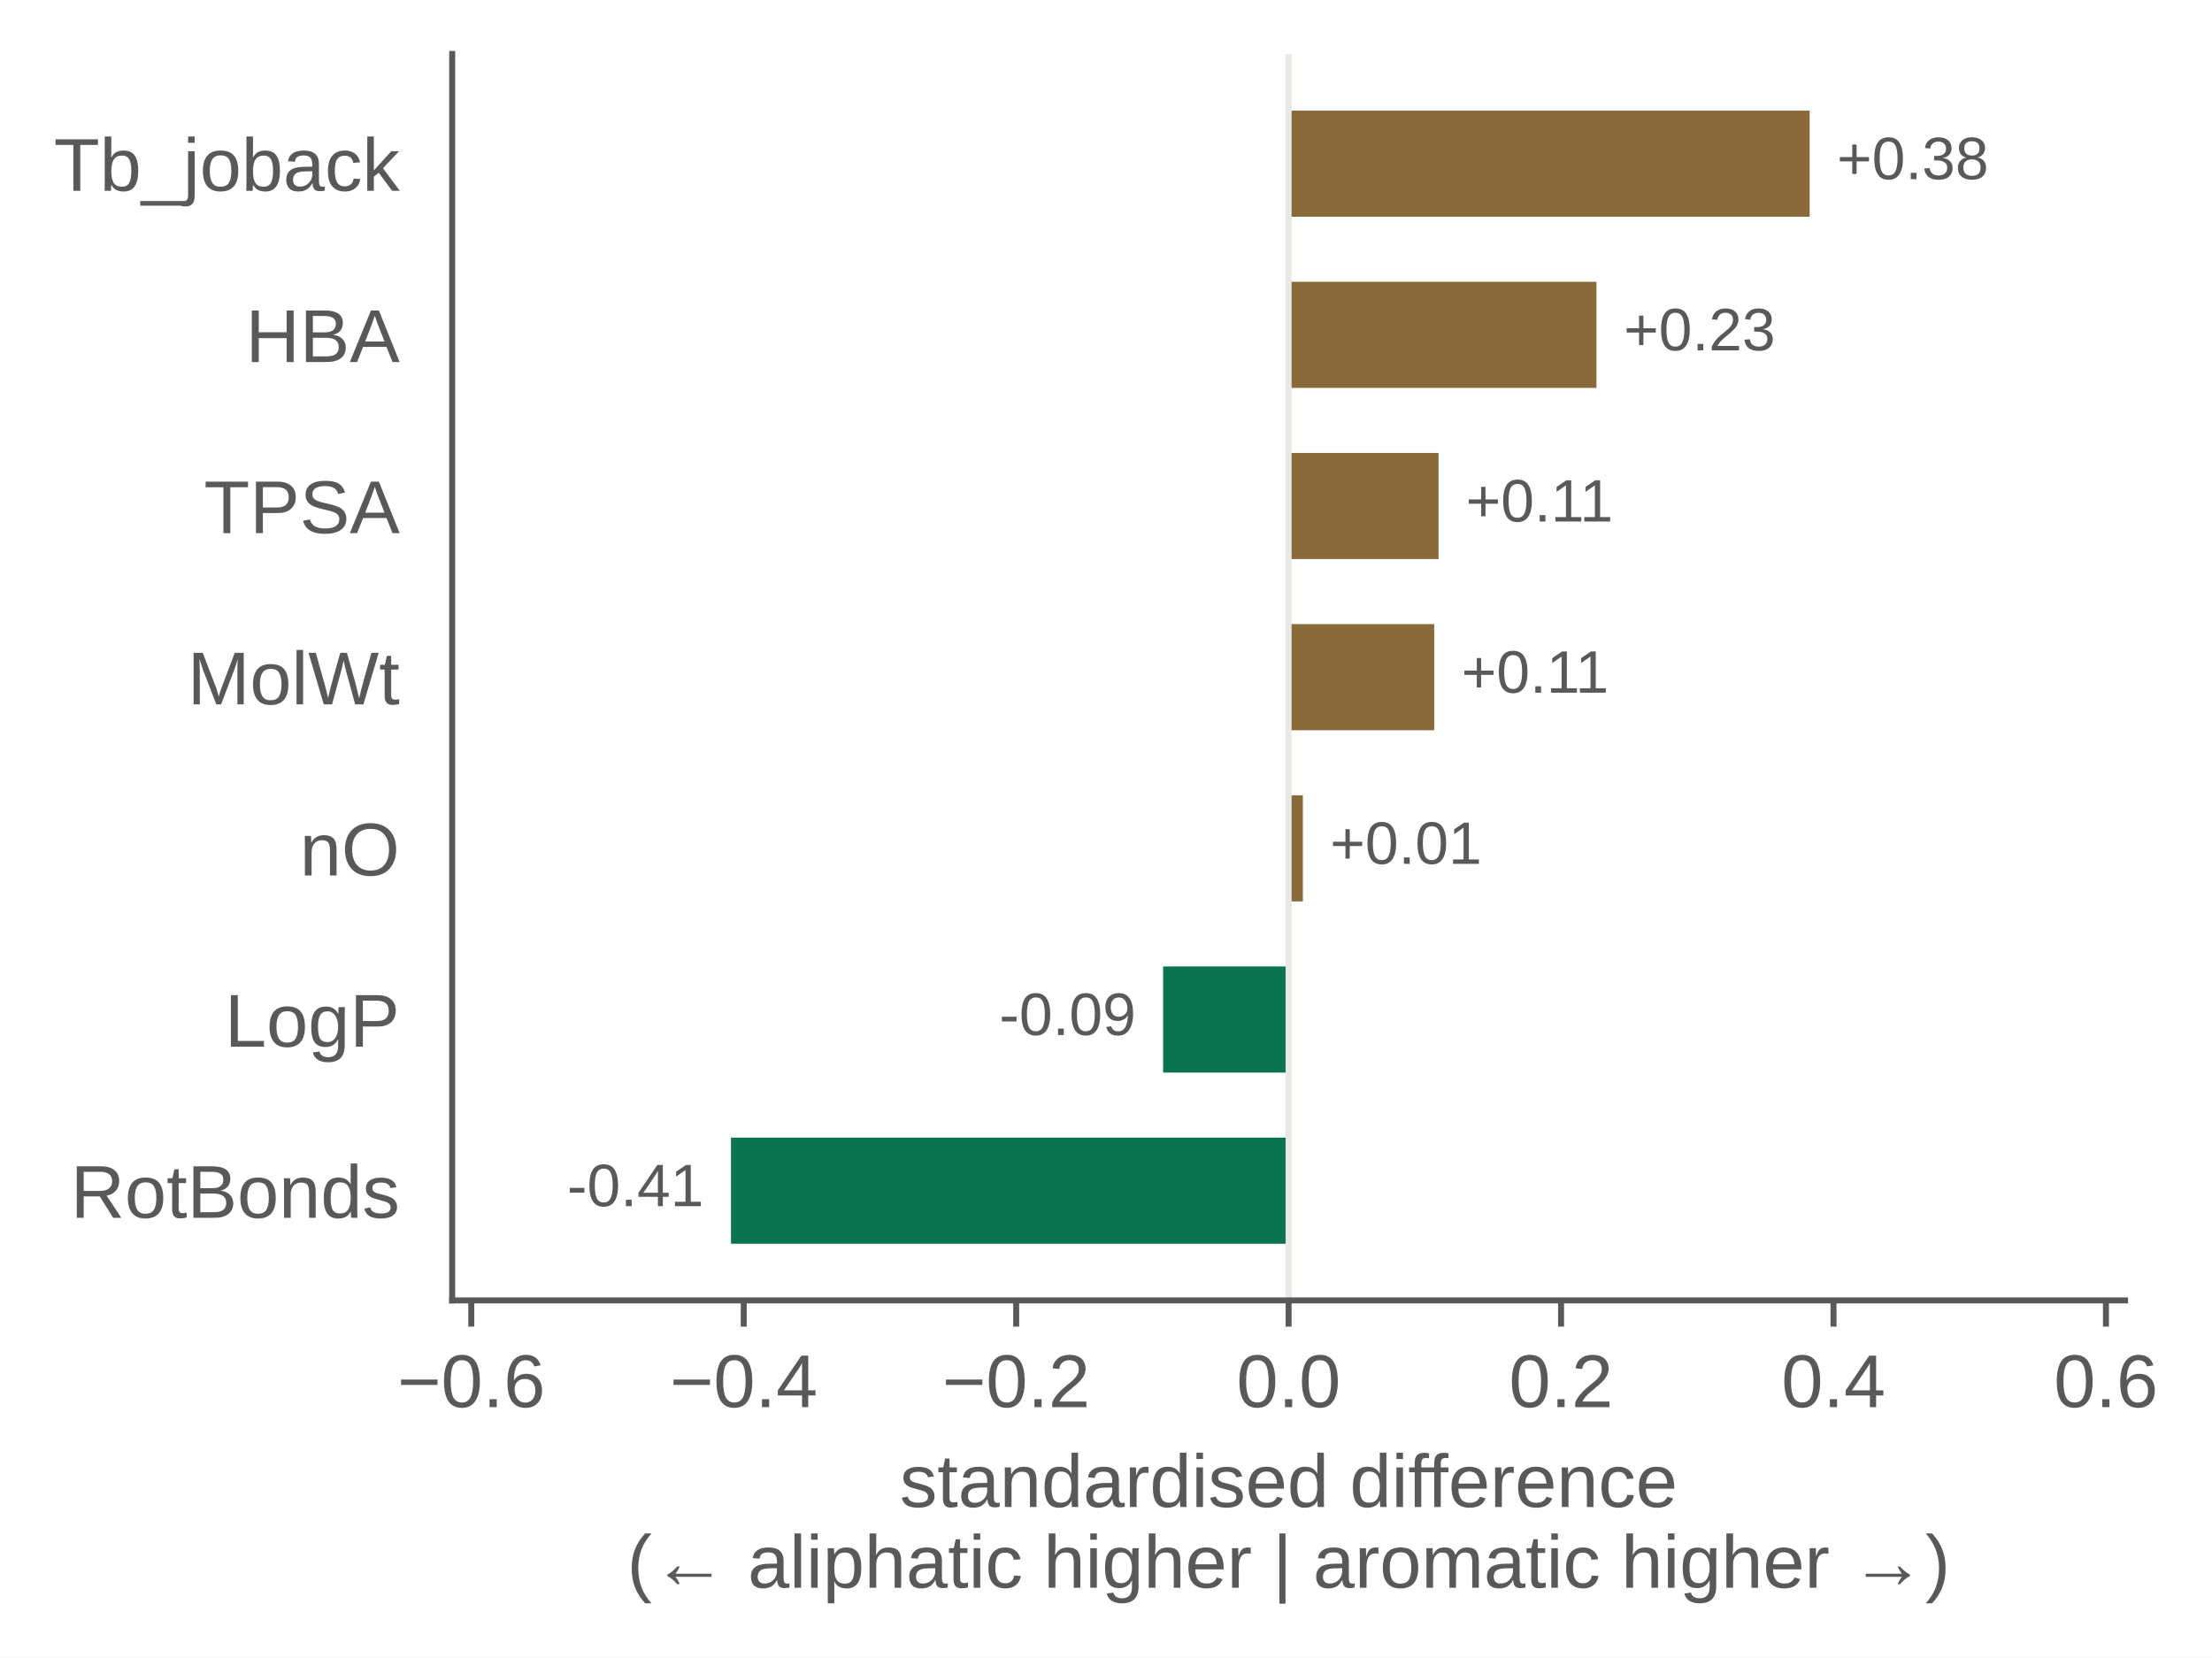
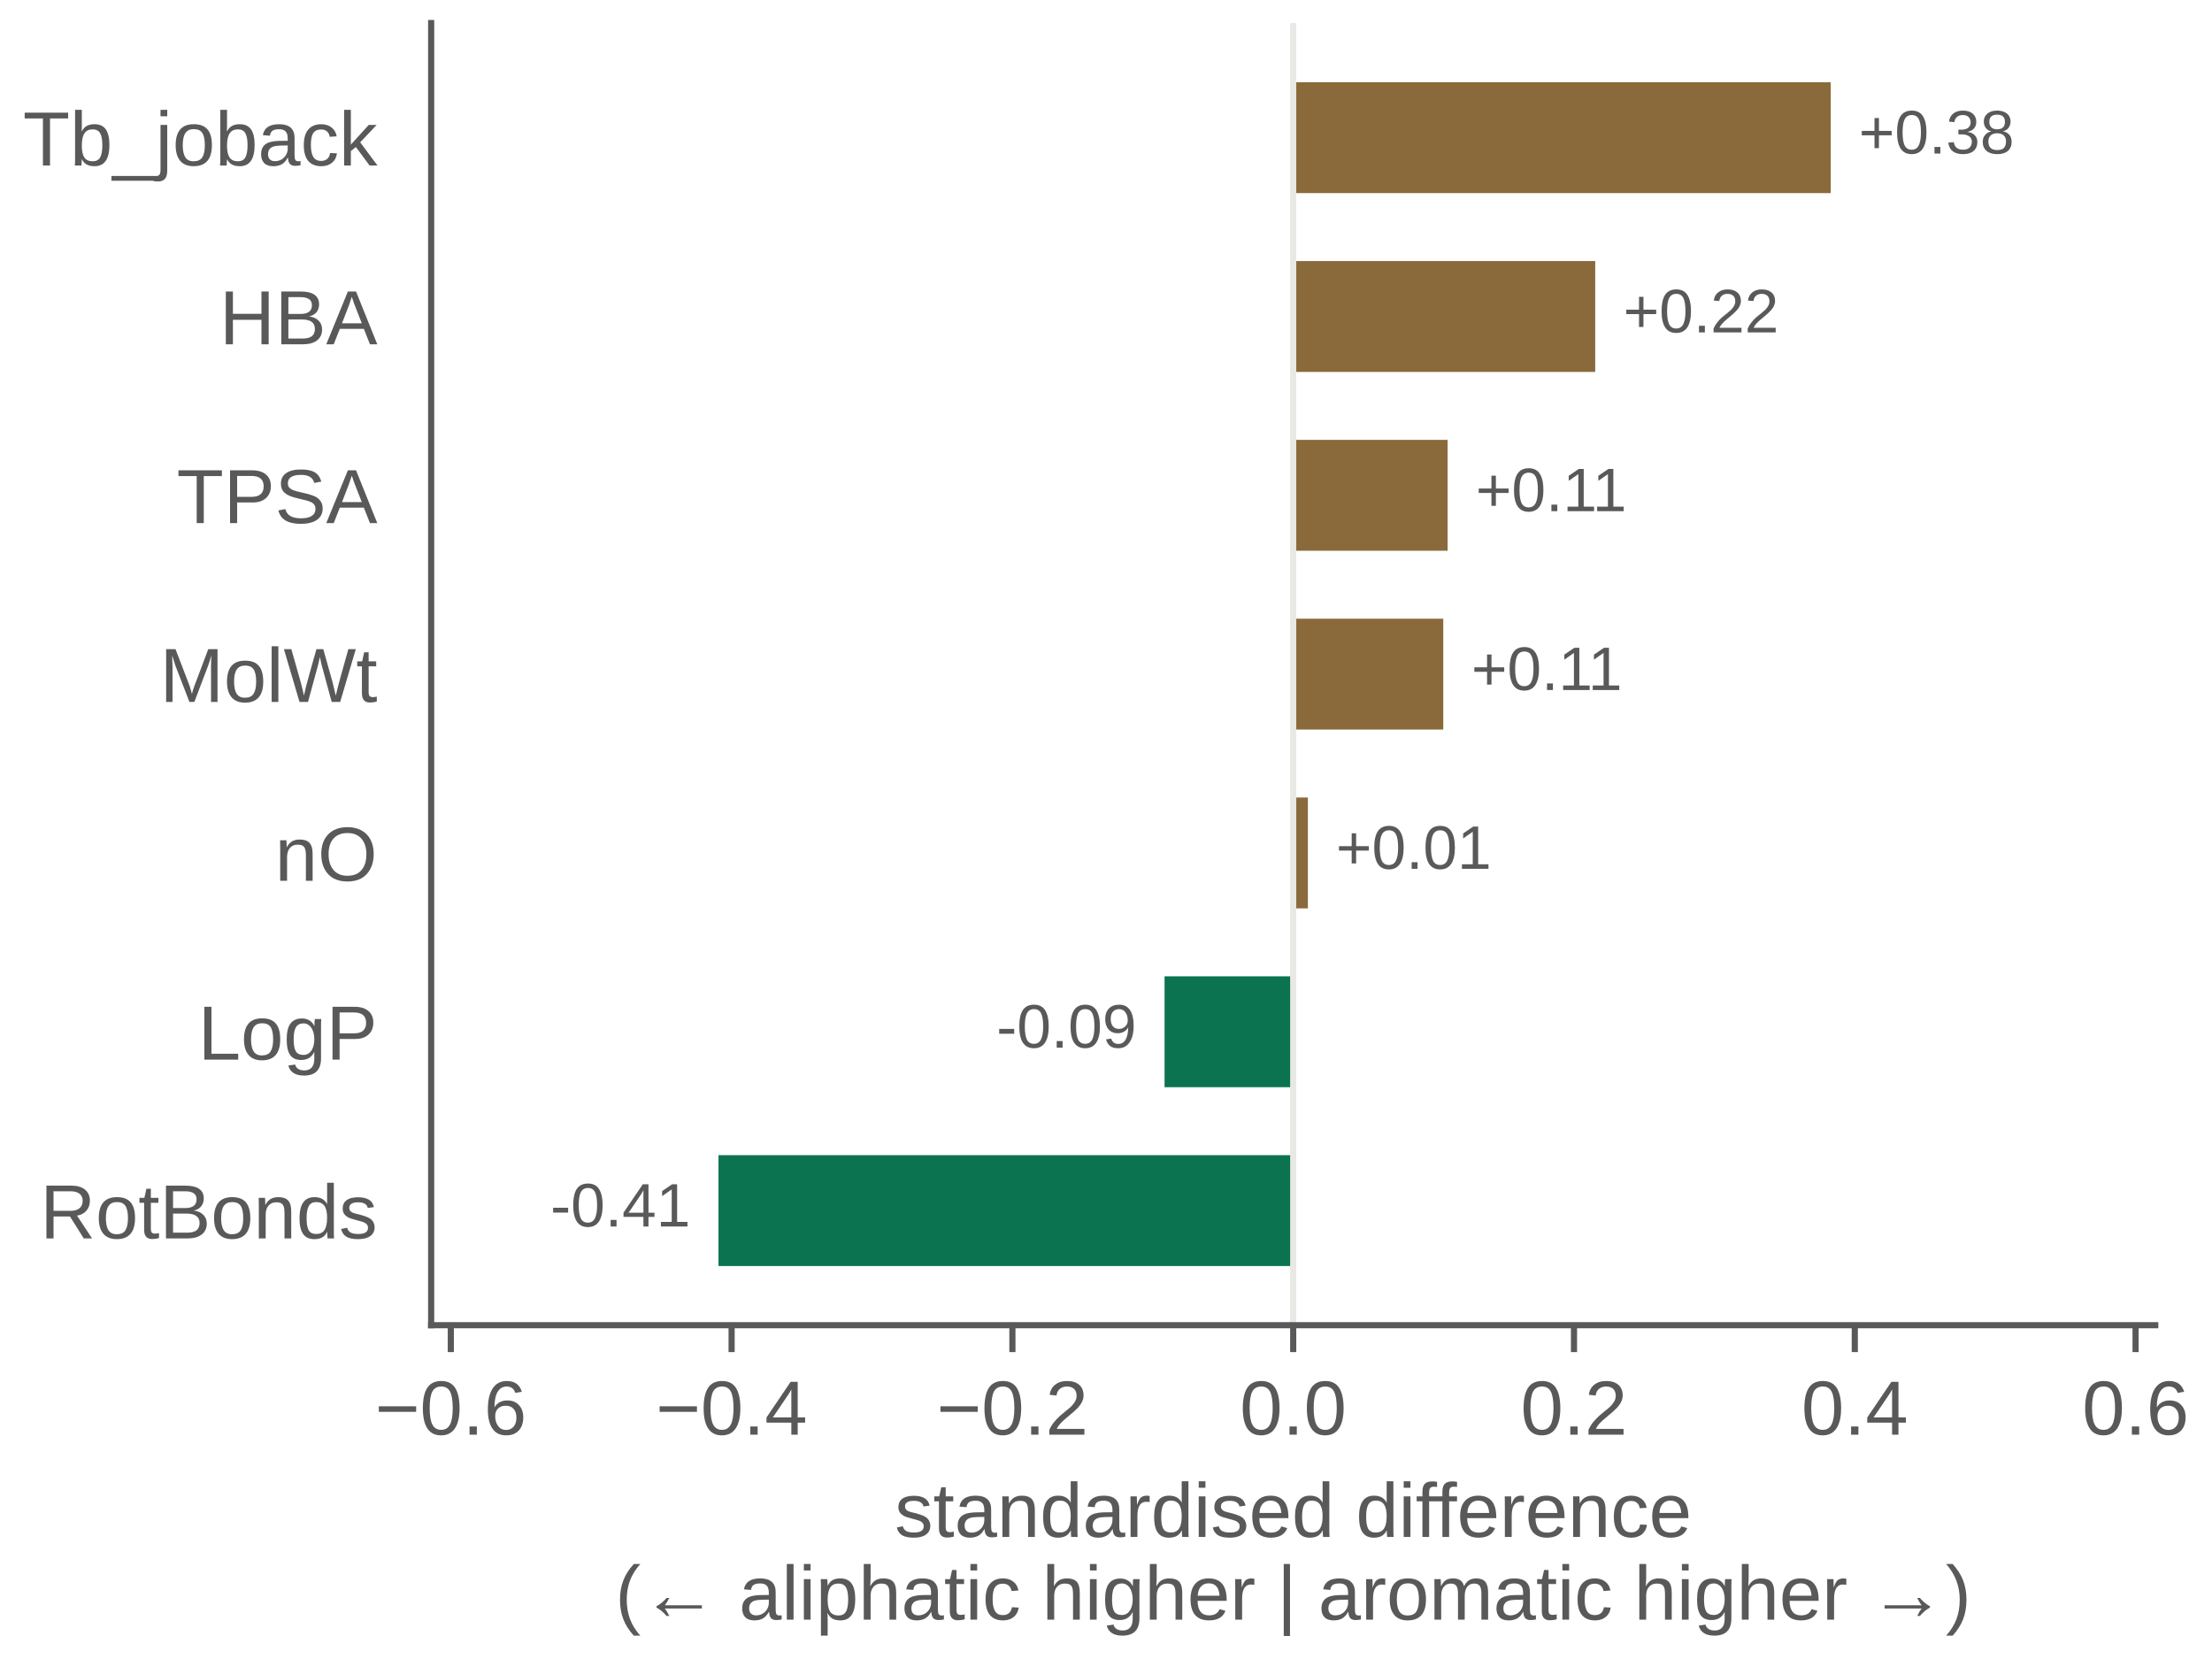
- <svg xmlns="http://www.w3.org/2000/svg" xmlns:xlink="http://www.w3.org/1999/xlink" width="295.137pt" height="221.179pt" viewBox="0 0 295.137 221.179" version="1.1">
+ <svg xmlns="http://www.w3.org/2000/svg" xmlns:xlink="http://www.w3.org/1999/xlink" width="288pt" height="216pt" viewBox="0 0 288 216" version="1.1">
  <defs>
    <style type="text/css">*{stroke-linejoin: round; stroke-linecap: butt}</style>
  </defs>
  <g id="figure_1">
    <g id="patch_1">
-       <path d="M 0 221.179  L 295.137 221.179  L 295.137 -0  L 0 -0  z " style="fill: #ffffff" />
+       <path d="M 0 216  L 288 216  L 288 0  L 0 0  z " style="fill: #ffffff" />
    </g>
    <g id="axes_1">
      <g id="patch_2">
-         <path d="M 60.334 173.52  L 283.534 173.52  L 283.534 7.2  L 60.334 7.2  z " style="fill: #ffffff" />
+         <path d="M 56.135 172.541  L 280.611 172.541  L 280.611 3  L 56.135 3  z " style="fill: #ffffff" />
      </g>
      <g id="patch_3">
-         <path d="M 171.934 165.96  L 97.534 165.96  L 97.534 151.799  L 171.934 151.799  z " clip-path="url(#p2a33ea57f2)" style="fill: #0b7350" />
+         <path d="M 168.373 164.835  L 93.547 164.835  L 93.547 150.4  L 168.373 150.4  z " clip-path="url(#p00dd51b9a4)" style="fill: #0b7350" />
      </g>
      <g id="patch_4">
-         <path d="M 171.934 143.12  L 155.19 143.12  L 155.19 128.959  L 171.934 128.959  z " clip-path="url(#p2a33ea57f2)" style="fill: #0b7350" />
+         <path d="M 168.373 141.552  L 151.624 141.552  L 151.624 127.117  L 168.373 127.117  z " clip-path="url(#p00dd51b9a4)" style="fill: #0b7350" />
      </g>
      <g id="patch_5">
-         <path d="M 171.934 120.28  L 173.835 120.28  L 173.835 106.12  L 171.934 106.12  z " clip-path="url(#p2a33ea57f2)" style="fill: #8a6a3b" />
+         <path d="M 168.373 118.27  L 170.285 118.27  L 170.285 103.835  L 168.373 103.835  z " clip-path="url(#p00dd51b9a4)" style="fill: #8a6a3b" />
      </g>
      <g id="patch_6">
-         <path d="M 171.934 97.44  L 191.361 97.44  L 191.361 83.28  L 171.934 83.28  z " clip-path="url(#p2a33ea57f2)" style="fill: #8a6a3b" />
+         <path d="M 168.373 94.988  L 187.911 94.988  L 187.911 80.553  L 168.373 80.553  z " clip-path="url(#p00dd51b9a4)" style="fill: #8a6a3b" />
      </g>
      <g id="patch_7">
-         <path d="M 171.934 74.6  L 191.943 74.6  L 191.943 60.44  L 171.934 60.44  z " clip-path="url(#p2a33ea57f2)" style="fill: #8a6a3b" />
+         <path d="M 168.373 71.706  L 188.479 71.706  L 188.479 57.271  L 168.373 57.271  z " clip-path="url(#p00dd51b9a4)" style="fill: #8a6a3b" />
      </g>
      <g id="patch_8">
-         <path d="M 171.934 51.761  L 213.008 51.761  L 213.008 37.6  L 171.934 37.6  z " clip-path="url(#p2a33ea57f2)" style="fill: #8a6a3b" />
+         <path d="M 168.373 48.424  L 207.697 48.424  L 207.697 33.989  L 168.373 33.989  z " clip-path="url(#p00dd51b9a4)" style="fill: #8a6a3b" />
      </g>
      <g id="patch_9">
-         <path d="M 171.934 28.921  L 241.455 28.921  L 241.455 14.76  L 171.934 14.76  z " clip-path="url(#p2a33ea57f2)" style="fill: #8a6a3b" />
+         <path d="M 168.373 25.142  L 238.357 25.142  L 238.357 10.707  L 168.373 10.707  z " clip-path="url(#p00dd51b9a4)" style="fill: #8a6a3b" />
      </g>
      <g id="matplotlib.axis_1">
        <g id="xtick_1">
          <g id="line2d_1">
            <defs>
-               <path id="m8bf9754534" d="M 0 0  L 0 3.5  " style="stroke: #595959; stroke-width: 0.8" />
+               <path id="m0a0ea98c1a" d="M 0 0  L 0 3.5  " style="stroke: #595959; stroke-width: 0.8" />
            </defs>
            <g>
-               <use xlink:href="#m8bf9754534" x="62.882" y="173.52" style="fill: #595959; stroke: #595959; stroke-width: 0.8" />
+               <use xlink:href="#m0a0ea98c1a" x="58.696" y="172.541" style="fill: #595959; stroke: #595959; stroke-width: 0.8" />
            </g>
          </g>
          <g id="text_1">
-             <text style="fill: #595959; font: 10px 'Liberation Sans'; text-anchor: middle" x="62.882" y="187.767" transform="rotate(-0 62.88152 187.7669)">−0.6</text>
+             <text style="font-size: 10px; font-family: 'Liberation Sans'; text-anchor: middle; fill: #595959" x="58.696" y="186.788" transform="rotate(-0 58.69633 186.7879)">−0.6</text>
          </g>
        </g>
        <g id="xtick_2">
          <g id="line2d_2">
            <g>
-               <use xlink:href="#m8bf9754534" x="99.232" y="173.52" style="fill: #595959; stroke: #595959; stroke-width: 0.8" />
+               <use xlink:href="#m0a0ea98c1a" x="95.255" y="172.541" style="fill: #595959; stroke: #595959; stroke-width: 0.8" />
            </g>
          </g>
          <g id="text_2">
-             <text style="fill: #595959; font: 10px 'Liberation Sans'; text-anchor: middle" x="99.232" y="187.767" transform="rotate(-0 99.23247 187.7669)">−0.4</text>
+             <text style="font-size: 10px; font-family: 'Liberation Sans'; text-anchor: middle; fill: #595959" x="95.255" y="186.788" transform="rotate(-0 95.2552 186.7879)">−0.4</text>
          </g>
        </g>
        <g id="xtick_3">
          <g id="line2d_3">
            <g>
-               <use xlink:href="#m8bf9754534" x="135.583" y="173.52" style="fill: #595959; stroke: #595959; stroke-width: 0.8" />
+               <use xlink:href="#m0a0ea98c1a" x="131.814" y="172.541" style="fill: #595959; stroke: #595959; stroke-width: 0.8" />
            </g>
          </g>
          <g id="text_3">
-             <text style="fill: #595959; font: 10px 'Liberation Sans'; text-anchor: middle" x="135.583" y="187.767" transform="rotate(-0 135.5834 187.7669)">−0.2</text>
+             <text style="font-size: 10px; font-family: 'Liberation Sans'; text-anchor: middle; fill: #595959" x="131.814" y="186.788" transform="rotate(-0 131.8141 186.7879)">−0.2</text>
          </g>
        </g>
        <g id="xtick_4">
          <g id="line2d_4">
            <g>
-               <use xlink:href="#m8bf9754534" x="171.934" y="173.52" style="fill: #595959; stroke: #595959; stroke-width: 0.8" />
+               <use xlink:href="#m0a0ea98c1a" x="168.373" y="172.541" style="fill: #595959; stroke: #595959; stroke-width: 0.8" />
            </g>
          </g>
          <g id="text_4">
-             <text style="fill: #595959; font: 10px 'Liberation Sans'; text-anchor: middle" x="171.934" y="187.767" transform="rotate(-0 171.9344 187.7669)">0.0</text>
+             <text style="font-size: 10px; font-family: 'Liberation Sans'; text-anchor: middle; fill: #595959" x="168.373" y="186.788" transform="rotate(-0 168.373 186.7879)">0.0</text>
          </g>
        </g>
        <g id="xtick_5">
          <g id="line2d_5">
            <g>
-               <use xlink:href="#m8bf9754534" x="208.285" y="173.52" style="fill: #595959; stroke: #595959; stroke-width: 0.8" />
+               <use xlink:href="#m0a0ea98c1a" x="204.932" y="172.541" style="fill: #595959; stroke: #595959; stroke-width: 0.8" />
            </g>
          </g>
          <g id="text_5">
-             <text style="fill: #595959; font: 10px 'Liberation Sans'; text-anchor: middle" x="208.285" y="187.767" transform="rotate(-0 208.2853 187.7669)">0.2</text>
+             <text style="font-size: 10px; font-family: 'Liberation Sans'; text-anchor: middle; fill: #595959" x="204.932" y="186.788" transform="rotate(-0 204.9318 186.7879)">0.2</text>
          </g>
        </g>
        <g id="xtick_6">
          <g id="line2d_6">
            <g>
-               <use xlink:href="#m8bf9754534" x="244.636" y="173.52" style="fill: #595959; stroke: #595959; stroke-width: 0.8" />
+               <use xlink:href="#m0a0ea98c1a" x="241.491" y="172.541" style="fill: #595959; stroke: #595959; stroke-width: 0.8" />
            </g>
          </g>
          <g id="text_6">
-             <text style="fill: #595959; font: 10px 'Liberation Sans'; text-anchor: middle" x="244.636" y="187.767" transform="rotate(-0 244.6363 187.7669)">0.4</text>
+             <text style="font-size: 10px; font-family: 'Liberation Sans'; text-anchor: middle; fill: #595959" x="241.491" y="186.788" transform="rotate(-0 241.4907 186.7879)">0.4</text>
          </g>
        </g>
        <g id="xtick_7">
          <g id="line2d_7">
            <g>
-               <use xlink:href="#m8bf9754534" x="280.987" y="173.52" style="fill: #595959; stroke: #595959; stroke-width: 0.8" />
+               <use xlink:href="#m0a0ea98c1a" x="278.05" y="172.541" style="fill: #595959; stroke: #595959; stroke-width: 0.8" />
            </g>
          </g>
          <g id="text_7">
-             <text style="fill: #595959; font: 10px 'Liberation Sans'; text-anchor: middle" x="280.987" y="187.767" transform="rotate(-0 280.9872 187.7669)">0.6</text>
+             <text style="font-size: 10px; font-family: 'Liberation Sans'; text-anchor: middle; fill: #595959" x="278.05" y="186.788" transform="rotate(-0 278.0496 186.7879)">0.6</text>
          </g>
        </g>
        <g id="text_8">
-           <text style="fill: #595959; font: 10px 'Liberation Sans'" transform="translate(120.0484 201.0888)">standardised difference</text>
-           <text style="fill: #595959; font: 10px 'Liberation Sans'" transform="translate(83.66094 211.86)">(← aliphatic higher | aromatic higher →)</text>
+           <text style="font-size: 10px; font-family: 'Liberation Sans'; fill: #595959" transform="translate(116.487 200.1098)">standardised difference</text>
+           <text style="font-size: 10px; font-family: 'Liberation Sans'; fill: #595959" transform="translate(80.09952 210.881)">(← aliphatic higher | aromatic higher →)</text>
        </g>
      </g>
      <g id="matplotlib.axis_2">
        <g id="ytick_1">
          <g id="text_9">
-             <text style="fill: #595959; font: 10px 'Liberation Sans'; text-anchor: end" x="53.334" y="162.503" transform="rotate(-0 53.33438 162.5031)">RotBonds</text>
+             <text style="font-size: 10px; font-family: 'Liberation Sans'; text-anchor: end; fill: #595959" x="49.135" y="161.241" transform="rotate(-0 49.13461 161.2406)">RotBonds</text>
          </g>
        </g>
        <g id="ytick_2">
          <g id="text_10">
-             <text style="fill: #595959; font: 10px 'Liberation Sans'; text-anchor: end" x="53.334" y="139.663" transform="rotate(-0 53.33438 139.6632)">LogP</text>
+             <text style="font-size: 10px; font-family: 'Liberation Sans'; text-anchor: end; fill: #595959" x="49.135" y="137.958" transform="rotate(-0 49.13461 137.9584)">LogP</text>
          </g>
        </g>
        <g id="ytick_3">
          <g id="text_11">
-             <text style="fill: #595959; font: 10px 'Liberation Sans'; text-anchor: end" x="53.334" y="116.823" transform="rotate(-0 53.33438 116.8233)">nO</text>
+             <text style="font-size: 10px; font-family: 'Liberation Sans'; text-anchor: end; fill: #595959" x="49.135" y="114.676" transform="rotate(-0 49.13461 114.6762)">nO</text>
          </g>
        </g>
        <g id="ytick_4">
          <g id="text_12">
-             <text style="fill: #595959; font: 10px 'Liberation Sans'; text-anchor: end" x="53.334" y="93.983" transform="rotate(-0 53.33438 93.98344)">MolWt</text>
+             <text style="font-size: 10px; font-family: 'Liberation Sans'; text-anchor: end; fill: #595959" x="49.135" y="91.394" transform="rotate(-0 49.13461 91.39406)">MolWt</text>
          </g>
        </g>
        <g id="ytick_5">
          <g id="text_13">
-             <text style="fill: #595959; font: 10px 'Liberation Sans'; text-anchor: end" x="53.334" y="71.144" transform="rotate(-0 53.33438 71.14356)">TPSA</text>
+             <text style="font-size: 10px; font-family: 'Liberation Sans'; text-anchor: end; fill: #595959" x="49.135" y="68.112" transform="rotate(-0 49.13461 68.11189)">TPSA</text>
          </g>
        </g>
        <g id="ytick_6">
          <g id="text_14">
-             <text style="fill: #595959; font: 10px 'Liberation Sans'; text-anchor: end" x="53.334" y="48.304" transform="rotate(-0 53.33438 48.30368)">HBA</text>
+             <text style="font-size: 10px; font-family: 'Liberation Sans'; text-anchor: end; fill: #595959" x="49.135" y="44.83" transform="rotate(-0 49.13461 44.82972)">HBA</text>
          </g>
        </g>
        <g id="ytick_7">
          <g id="text_15">
-             <text style="fill: #595959; font: 10px 'Liberation Sans'; text-anchor: end" x="53.334" y="25.464" transform="rotate(-0 53.33438 25.4638)">Tb_joback</text>
+             <text style="font-size: 10px; font-family: 'Liberation Sans'; text-anchor: end; fill: #595959" x="49.135" y="21.548" transform="rotate(-0 49.13461 21.54755)">Tb_joback</text>
          </g>
        </g>
      </g>
      <g id="line2d_8">
-         <path d="M 171.934 173.52  L 171.934 7.2  " clip-path="url(#p2a33ea57f2)" style="fill: none; stroke: #e8e8e4; stroke-width: 0.8; stroke-linecap: square" />
+         <path d="M 168.373 172.541  L 168.373 3  " clip-path="url(#p00dd51b9a4)" style="fill: none; stroke: #e8e8e4; stroke-width: 0.8; stroke-linecap: square" />
      </g>
      <g id="patch_10">
-         <path d="M 60.334 173.52  L 60.334 7.2  " style="fill: none; stroke: #595959; stroke-width: 0.8; stroke-linejoin: miter; stroke-linecap: square" />
+         <path d="M 56.135 172.541  L 56.135 3  " style="fill: none; stroke: #595959; stroke-width: 0.8; stroke-linejoin: miter; stroke-linecap: square" />
      </g>
      <g id="patch_11">
-         <path d="M 60.334 173.52  L 283.534 173.52  " style="fill: none; stroke: #595959; stroke-width: 0.8; stroke-linejoin: miter; stroke-linecap: square" />
+         <path d="M 56.135 172.541  L 280.611 172.541  " style="fill: none; stroke: #595959; stroke-width: 0.8; stroke-linejoin: miter; stroke-linecap: square" />
      </g>
      <g id="text_16">
-         <text style="fill: #595959; font: 8px 'Liberation Sans'; text-anchor: end" x="93.899" y="160.948" transform="rotate(-0 93.89928 160.9484)">-0.41</text>
+         <text style="font-size: 8px; font-family: 'Liberation Sans'; text-anchor: end; fill: #595959" x="89.892" y="159.686" transform="rotate(-0 89.89151 159.6859)">-0.41</text>
      </g>
      <g id="text_17">
-         <text style="fill: #595959; font: 8px 'Liberation Sans'; text-anchor: end" x="151.555" y="138.109" transform="rotate(-0 151.555 138.1085)">-0.09</text>
+         <text style="font-size: 8px; font-family: 'Liberation Sans'; text-anchor: end; fill: #595959" x="147.968" y="136.404" transform="rotate(-0 147.9682 136.4037)">-0.09</text>
      </g>
      <g id="text_18">
-         <text style="fill: #595959; font: 8px 'Liberation Sans'; text-anchor: start" x="177.47" y="115.269" transform="rotate(-0 177.4704 115.2686)">+0.01</text>
+         <text style="font-size: 8px; font-family: 'Liberation Sans'; text-anchor: start; fill: #595959" x="173.941" y="113.122" transform="rotate(-0 173.9407 113.1215)">+0.01</text>
      </g>
      <g id="text_19">
-         <text style="fill: #595959; font: 8px 'Liberation Sans'; text-anchor: start" x="194.996" y="92.429" transform="rotate(-0 194.9959 92.42875)">+0.11</text>
+         <text style="font-size: 8px; font-family: 'Liberation Sans'; text-anchor: start; fill: #595959" x="191.566" y="89.839" transform="rotate(-0 191.5664 89.83938)">+0.11</text>
      </g>
      <g id="text_20">
-         <text style="fill: #595959; font: 8px 'Liberation Sans'; text-anchor: start" x="195.578" y="69.589" transform="rotate(-0 195.5776 69.58887)">+0.11</text>
+         <text style="font-size: 8px; font-family: 'Liberation Sans'; text-anchor: start; fill: #595959" x="192.135" y="66.557" transform="rotate(-0 192.1352 66.5572)">+0.11</text>
      </g>
      <g id="text_21">
-         <text style="fill: #595959; font: 8px 'Liberation Sans'; text-anchor: start" x="216.643" y="46.749" transform="rotate(-0 216.6432 46.74899)">+0.23</text>
+         <text style="font-size: 8px; font-family: 'Liberation Sans'; text-anchor: start; fill: #595959" x="211.353" y="43.275" transform="rotate(-0 211.3526 43.27503)">+0.22</text>
      </g>
      <g id="text_22">
-         <text style="fill: #595959; font: 8px 'Liberation Sans'; text-anchor: start" x="245.09" y="23.909" transform="rotate(-0 245.0897 23.90911)">+0.38</text>
+         <text style="font-size: 8px; font-family: 'Liberation Sans'; text-anchor: start; fill: #595959" x="242.012" y="19.993" transform="rotate(-0 242.0124 19.99286)">+0.38</text>
      </g>
    </g>
  </g>
  <defs>
-     <clipPath id="p2a33ea57f2">
-       <rect x="60.334" y="7.2" width="223.2" height="166.32" />
+     <clipPath id="p00dd51b9a4">
+       <rect x="56.135" y="3" width="224.477" height="169.541" />
    </clipPath>
  </defs>
</svg>
